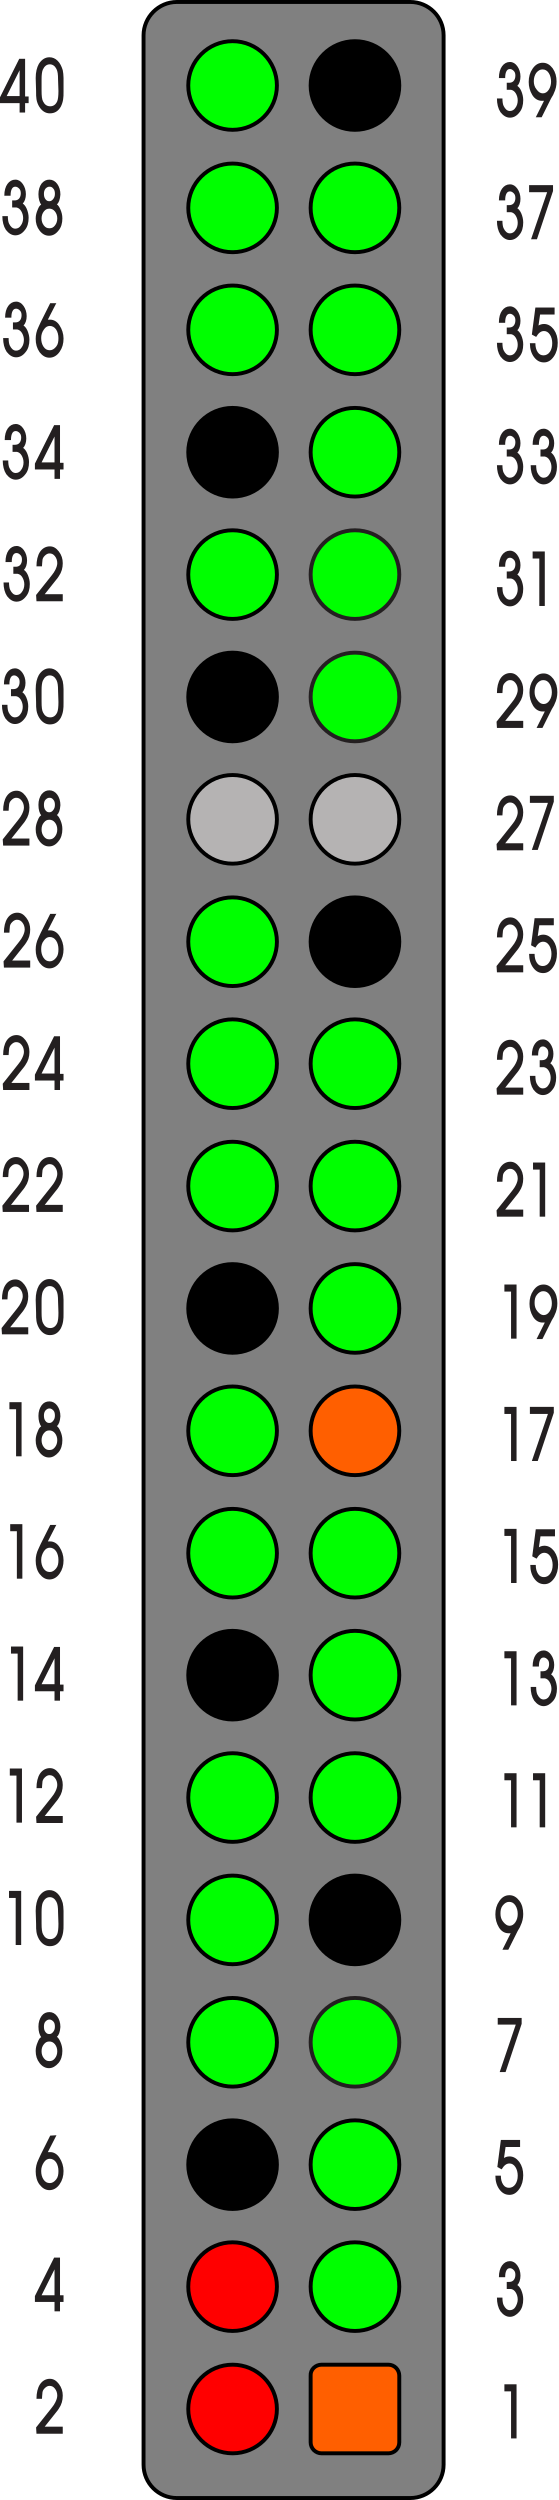
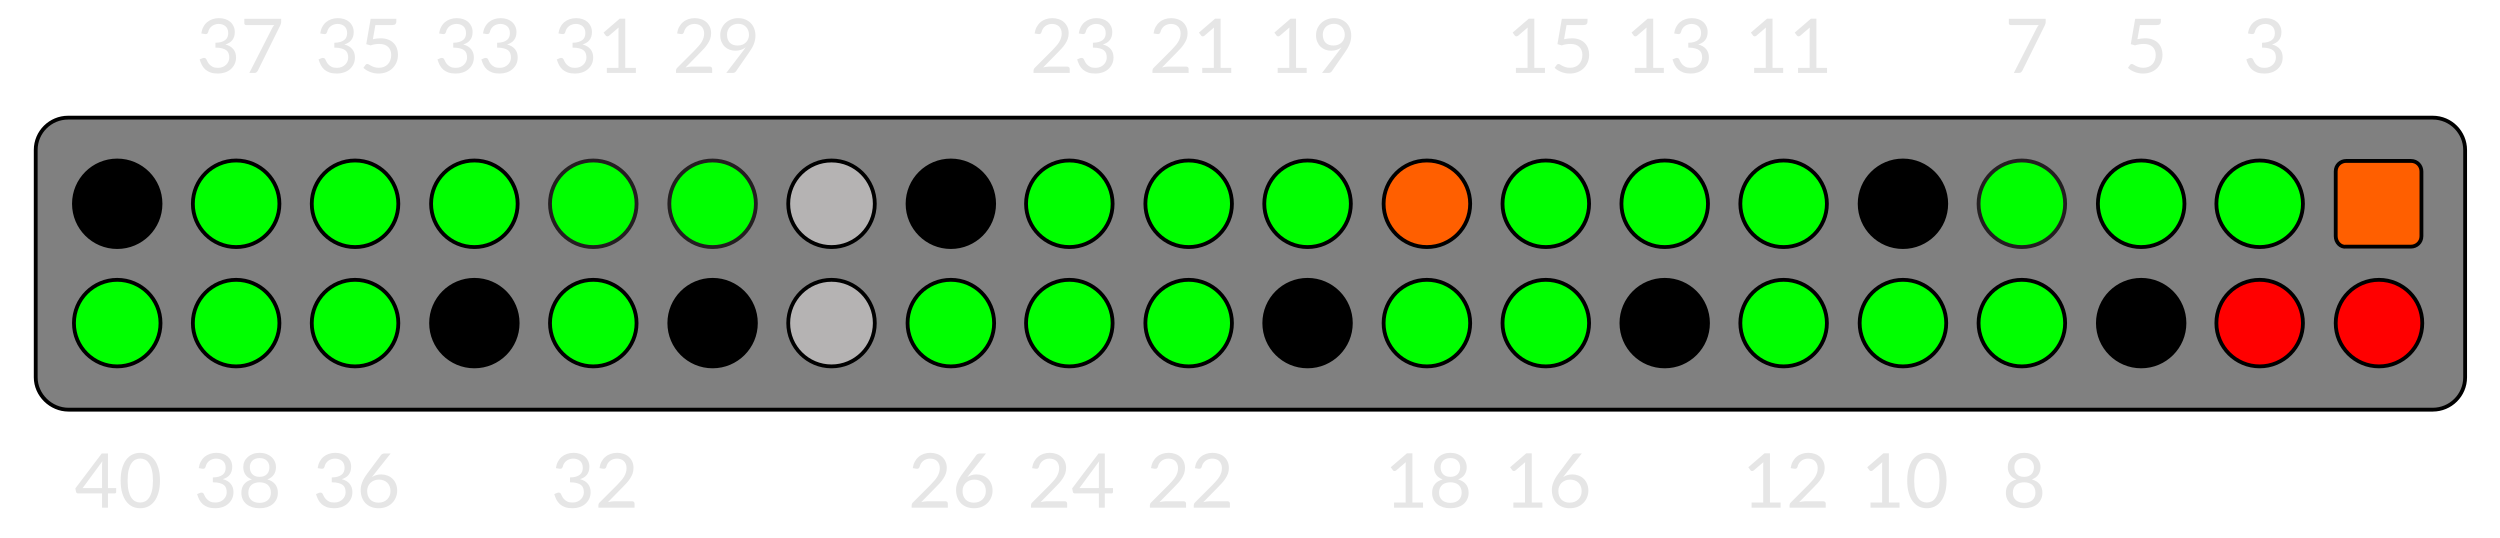
- <svg xmlns="http://www.w3.org/2000/svg" version="1.1" id="Background_xA0_Image_1_" x="0px" y="0px" viewBox="0 0 142.3 637.4" style="enable-background:new 0 0 142.3 637.4;" xml:space="preserve">
+ <svg xmlns="http://www.w3.org/2000/svg" width="595px" height="128px" viewBox="0 0 595 128">
  <style type="text/css">
- 	.st0{fill:#808080;stroke:#000000;stroke-miterlimit:10;}
- 	.st1{fill:#FF0000;stroke:#000000;stroke-miterlimit:10;}
- 	.st2{stroke:#000000;stroke-miterlimit:10;}
- 	.st3{fill:#00FF00;stroke:#000000;stroke-miterlimit:10;}
- 	.st4{fill:#B5B3B3;stroke:#000000;stroke-miterlimit:10;}
- 	.st5{fill:#00FF00;stroke:#231F20;stroke-miterlimit:10;}
- 	.st6{fill:#FF5F00;stroke:#000000;stroke-miterlimit:10;}
- 	.st7{fill:#231F20;}
+ 	.st0{fill:#808080;stroke:#000000;stroke-width:0.909;stroke-miterlimit:10;}
+ 	.st1{fill:#FF0000;stroke:#000000;stroke-width:0.909;stroke-miterlimit:10;}
+ 	.st2{stroke:#000000;stroke-width:0.909;stroke-miterlimit:10;}
+ 	.st3{fill:#00FF00;stroke:#000000;stroke-width:0.909;stroke-miterlimit:10;}
+ 	.st4{fill:#B5B3B3;stroke:#000000;stroke-width:0.909;stroke-miterlimit:10;}
+ 	.st5{fill:#00FF00;stroke:#231F20;stroke-width:0.909;stroke-miterlimit:10;}
+ 	.st6{fill:#FF5F00;stroke:#000000;stroke-width:0.909;stroke-miterlimit:10;}
+ 	.st7{font-family:Lato;fill:#E6E6E6;}
+ 	.st8{font-size:18px;}
+ 	.st9{letter-spacing:23;}
+ 	.st10{letter-spacing:13;}
+ 	.st11{letter-spacing:2;}
+ 	.st12{letter-spacing:18;}
+ 	.st13{letter-spacing:7;}
</style>
-   <path class="st0" d="M45.1,0.5h59.5c4.7,0,8.5,3.8,8.5,8.5v619.4c0,4.7-3.8,8.5-8.5,8.5H45.1c-4.7,0-8.5-3.8-8.5-8.5V9  C36.6,4.4,40.4,0.5,45.1,0.5z" />
-   <circle class="st1" cx="59.3" cy="583" r="11.3" />
-   <circle class="st2" cx="59.3" cy="551.9" r="11.3" />
-   <circle class="st3" cx="59.3" cy="520.7" r="11.3" />
-   <circle class="st3" cx="59.3" cy="489.5" r="11.3" />
-   <circle class="st3" cx="59.3" cy="458.3" r="11.3" />
-   <circle class="st2" cx="59.3" cy="427.1" r="11.3" />
-   <circle class="st3" cx="59.3" cy="396" r="11.3" />
-   <circle class="st3" cx="59.3" cy="364.8" r="11.3" />
-   <circle class="st2" cx="59.3" cy="333.6" r="11.3" />
-   <circle class="st3" cx="59.3" cy="302.4" r="11.3" />
-   <circle class="st3" cx="59.3" cy="271.2" r="11.3" />
-   <circle class="st3" cx="59.3" cy="240.1" r="11.3" />
-   <circle class="st4" cx="59.3" cy="208.9" r="11.3" />
-   <circle class="st2" cx="59.3" cy="177.7" r="11.3" />
-   <circle class="st3" cx="59.3" cy="146.5" r="11.3" />
-   <circle class="st2" cx="59.3" cy="115.3" r="11.3" />
-   <circle class="st3" cx="59.3" cy="84.1" r="11.3" />
-   <circle class="st3" cx="59.3" cy="53" r="11.3" />
-   <circle class="st3" cx="59.3" cy="21.8" r="11.3" />
-   <circle class="st3" cx="90.5" cy="583" r="11.3" />
-   <circle class="st3" cx="90.5" cy="551.9" r="11.3" />
-   <circle class="st5" cx="90.5" cy="520.7" r="11.3" />
-   <circle class="st2" cx="90.5" cy="489.5" r="11.3" />
-   <circle class="st3" cx="90.5" cy="458.3" r="11.3" />
-   <circle class="st3" cx="90.5" cy="427.1" r="11.3" />
-   <circle class="st3" cx="90.5" cy="396" r="11.3" />
-   <circle class="st6" cx="90.5" cy="364.8" r="11.3" />
-   <circle class="st3" cx="90.5" cy="333.6" r="11.3" />
-   <circle class="st3" cx="90.5" cy="302.4" r="11.3" />
-   <circle class="st3" cx="90.5" cy="271.2" r="11.3" />
-   <circle class="st2" cx="90.5" cy="240.1" r="11.3" />
-   <circle class="st4" cx="90.5" cy="208.9" r="11.3" />
-   <circle class="st5" cx="90.5" cy="177.7" r="11.3" />
-   <circle class="st5" cx="90.5" cy="146.5" r="11.3" />
-   <circle class="st3" cx="90.5" cy="115.3" r="11.3" />
-   <circle class="st3" cx="90.5" cy="84.1" r="11.3" />
-   <circle class="st3" cx="90.5" cy="53" r="11.3" />
-   <circle class="st2" cx="90.5" cy="21.8" r="11.3" />
-   <path class="st6" d="M82,602.9h17c1.6,0,2.8,1.3,2.8,2.8v17c0,1.6-1.3,2.8-2.8,2.8H82c-1.6,0-2.8-1.3-2.8-2.8v-17  C79.1,604.2,80.4,602.9,82,602.9z" />
-   <path class="st7" d="M5,26.3H0v-1.5L4.9,15h1.5v9.6h0.9v1.7H6.4v2.4H5V26.3z M5,17.9l-3.3,6.6H5V17.9z" />
-   <path class="st7" d="M9.1,19.9c0-1.5,0.3-2.7,0.8-3.6c0.7-1.1,1.6-1.7,2.7-1.7c0.8,0,1.5,0.3,2.1,0.9s1,1.4,1.3,2.4  c0.1,0.6,0.2,1.2,0.2,2v3.4c0,0.8,0,1.5-0.1,2c-0.1,0.7-0.3,1.3-0.6,1.9c-0.7,1.2-1.6,1.7-2.8,1.7c-1.1,0-2-0.6-2.7-1.7  c-0.3-0.5-0.6-1.2-0.7-1.9c-0.1-0.5-0.1-1.2-0.1-2.1L9.1,19.9L9.1,19.9z M14.8,20.2c0-1.2-0.1-2-0.4-2.6c-0.4-0.8-1-1.2-1.7-1.2  c-0.8,0-1.4,0.5-1.8,1.4c-0.2,0.5-0.3,1.3-0.3,2.4v2.9c0,1.4,0.1,2.3,0.4,2.8c0.4,0.8,1,1.2,1.8,1.2s1.4-0.4,1.8-1.3  c0.2-0.5,0.3-1.4,0.3-2.6L14.8,20.2L14.8,20.2z" />
-   <path class="st7" d="M1.1,49.9c0-1.3,0.3-2.3,0.8-3s1.2-1.1,2-1.1s1.4,0.4,1.9,1.1s0.8,1.6,0.8,2.6s-0.3,1.9-0.8,2.4  c0.3,0.2,0.7,0.6,1,1.3s0.5,1.5,0.5,2.3c0,1.3-0.3,2.4-1,3.2C5.6,59.6,4.8,60,3.9,60s-1.7-0.5-2.4-1.4c-0.6-0.9-0.9-2.1-0.9-3.5H2  c0,0.8,0.1,1.5,0.3,1.9c0.4,0.8,0.9,1.3,1.6,1.3c0.6,0,1.1-0.3,1.4-0.8c0.4-0.5,0.6-1.2,0.6-1.9s-0.2-1.3-0.5-1.8S4.7,53,4.2,52.9  c-0.2,0-0.3,0-0.5,0H3.1v-1.8h0.6c0.4,0,0.8-0.1,1.1-0.4c0.3-0.3,0.5-0.8,0.5-1.4c0-0.5-0.1-0.9-0.4-1.2s-0.6-0.5-1-0.5  S3.2,47.8,3,48.2s-0.3,0.9-0.3,1.7L1.1,49.9L1.1,49.9z" />
-   <path class="st7" d="M9.8,49.5c0-1.1,0.3-2,0.8-2.7c0.6-0.7,1.2-1,2-1s1.5,0.4,2,1.1c0.5,0.7,0.8,1.6,0.8,2.7  c-0.1,1.3-0.4,2.1-0.9,2.5c0.3,0.2,0.6,0.6,0.9,1.3s0.5,1.4,0.5,2.3c0,1.2-0.3,2.3-1,3.1c-0.7,0.9-1.5,1.3-2.4,1.3s-1.7-0.4-2.4-1.3  c-0.7-0.9-1-1.9-1-3.1c0-0.8,0.2-1.5,0.5-2.2c0.3-0.8,0.6-1.2,0.9-1.3C10.1,51.6,9.8,50.7,9.8,49.5z M10.6,55.7  c0,0.7,0.2,1.3,0.6,1.8s0.8,0.7,1.4,0.7s1-0.2,1.4-0.7s0.6-1.1,0.6-1.8s-0.2-1.3-0.6-1.8s-0.9-0.7-1.4-0.7c-0.6,0-1,0.2-1.4,0.7  S10.6,55,10.6,55.7z M11.2,49.4c0,0.6,0.1,1,0.4,1.4s0.6,0.5,1,0.5s0.7-0.2,1-0.6s0.4-0.8,0.4-1.3s-0.1-1-0.4-1.3  c-0.3-0.4-0.6-0.5-1-0.5s-0.7,0.2-1,0.5C11.3,48.5,11.2,48.9,11.2,49.4z" />
-   <path class="st7" d="M1.3,81c0-1.3,0.3-2.3,0.8-3s1.2-1.1,2-1.1S5.5,77.3,6,78s0.8,1.6,0.8,2.6S6.5,82.5,6,83c0.3,0.2,0.7,0.6,1,1.3  s0.5,1.5,0.5,2.3c0,1.3-0.3,2.4-1,3.2c-0.7,0.9-1.5,1.3-2.4,1.3s-1.7-0.5-2.4-1.4c-0.6-0.9-0.9-2.1-0.9-3.5h1.4  c0,0.8,0.1,1.5,0.3,1.9c0.4,0.8,0.9,1.3,1.6,1.3c0.6,0,1.1-0.3,1.4-0.8c0.4-0.5,0.6-1.2,0.6-1.9s-0.2-1.3-0.5-1.8S4.9,84.1,4.4,84  c-0.2,0-0.3,0-0.5,0H3.3v-1.8h0.6c0.4,0,0.8-0.1,1.1-0.4c0.3-0.3,0.5-0.8,0.5-1.4c0-0.5-0.1-0.9-0.4-1.2s-0.6-0.5-1-0.5  s-0.7,0.2-0.9,0.6S2.9,80.2,2.9,81L1.3,81L1.3,81z" />
-   <path class="st7" d="M14.4,77.2l-2.2,4.3h0.6c0.9,0,1.8,0.5,2.4,1.5c0.6,0.9,1,2.1,1,3.3c0,1.3-0.3,2.4-1,3.4s-1.6,1.5-2.6,1.5  s-1.8-0.5-2.5-1.4c-0.7-1-1-2.1-1-3.4c0-1,0.2-2,0.7-3c0.1-0.3,0.4-0.8,0.6-1.3l2.4-4.8h1.6V77.2z M10.5,86.2c0,0.9,0.2,1.6,0.6,2.2  c0.4,0.6,0.9,0.9,1.6,0.9c0.6,0,1.1-0.3,1.6-0.9s0.6-1.3,0.6-2.2c0-0.8-0.2-1.6-0.6-2.2c-0.4-0.6-1-0.9-1.6-0.9s-1.1,0.3-1.5,0.9  C10.7,84.7,10.5,85.4,10.5,86.2z" />
-   <path class="st7" d="M1.2,112.2c0-1.3,0.3-2.3,0.8-3s1.2-1.1,2-1.1s1.4,0.4,1.9,1.1s0.8,1.6,0.8,2.6s-0.3,1.9-0.8,2.4  c0.3,0.2,0.7,0.6,1,1.3s0.5,1.5,0.5,2.3c0,1.3-0.3,2.4-1,3.2c-0.7,0.9-1.5,1.3-2.4,1.3s-1.7-0.5-2.4-1.4c-0.6-0.9-0.9-2.1-0.9-3.5  h1.4c0,0.8,0.1,1.5,0.3,1.9c0.4,0.8,0.9,1.3,1.6,1.3c0.6,0,1.1-0.3,1.4-0.8c0.4-0.5,0.6-1.2,0.6-1.9s-0.2-1.3-0.5-1.8  s-0.7-0.8-1.2-0.9c-0.2,0-0.3,0-0.5,0H3.2v-1.8h0.6c0.4,0,0.8-0.1,1.1-0.4c0.3-0.3,0.5-0.8,0.5-1.4c0-0.5-0.1-0.9-0.4-1.2  s-0.6-0.5-1-0.5s-0.7,0.2-0.9,0.6s-0.3,0.9-0.3,1.7L1.2,112.2L1.2,112.2z" />
-   <path class="st7" d="M13.9,119.7h-5v-1.5l4.9-9.8h1.5v9.6h0.9v1.7h-0.9v2.4h-1.4V119.7z M13.9,111.3l-3.3,6.6h3.3V111.3z" />
-   <path class="st7" d="M1.4,143.3c0-1.3,0.3-2.3,0.8-3s1.2-1.1,2-1.1s1.4,0.4,1.9,1.1s0.8,1.6,0.8,2.6s-0.3,1.9-0.8,2.4  c0.3,0.2,0.7,0.6,1,1.3s0.5,1.5,0.5,2.3c0,1.3-0.3,2.4-1,3.2c-0.7,0.9-1.5,1.3-2.4,1.3s-1.7-0.5-2.4-1.4c-0.6-0.9-0.9-2.1-0.9-3.5  h1.4c0,0.8,0.1,1.5,0.3,1.9c0.4,0.8,0.9,1.3,1.6,1.3c0.6,0,1.1-0.3,1.4-0.8c0.4-0.5,0.6-1.2,0.6-1.9s-0.2-1.3-0.5-1.8  s-0.7-0.8-1.2-0.9c-0.2,0-0.3,0-0.5,0H3.4v-1.8H4c0.4,0,0.8-0.1,1.1-0.4c0.3-0.3,0.5-0.8,0.5-1.4c0-0.5-0.1-0.9-0.4-1.2  s-0.6-0.5-1-0.5s-0.7,0.2-0.9,0.6S3,142.5,3,143.3L1.4,143.3L1.4,143.3z" />
-   <path class="st7" d="M9.2,151.7l3.9-4.9c0.5-0.6,0.8-1.1,1-1.5c0.3-0.6,0.5-1.2,0.5-1.7c0-0.7-0.2-1.3-0.6-1.8s-0.8-0.7-1.4-0.7  c-0.4,0-0.8,0.2-1.2,0.6c-0.4,0.4-0.6,0.8-0.6,1.4c0,0.3-0.1,0.7-0.1,1.3H9.3c0-1.5,0.3-2.8,0.9-3.7s1.5-1.4,2.5-1.4  c0.9,0,1.6,0.4,2.3,1.3c0.7,0.9,1,1.9,1,3c0,1.2-0.3,2.3-1,3.3c-0.1,0.2-0.4,0.6-0.9,1.2l-2.7,3.4H16v1.8H9.3L9.2,151.7L9.2,151.7z" />
-   <path class="st7" d="M1,174.5c0-1.3,0.3-2.3,0.8-3s1.2-1.1,2-1.1s1.4,0.4,1.9,1.1s0.8,1.6,0.8,2.6s-0.3,1.9-0.8,2.4  c0.3,0.2,0.7,0.6,1,1.3c0.3,0.7,0.5,1.5,0.5,2.3c0,1.3-0.3,2.4-1,3.2c-0.7,0.9-1.5,1.3-2.4,1.3s-1.7-0.5-2.4-1.4  c-0.6-0.9-0.9-2.1-0.9-3.5h1.4c0,0.8,0.1,1.5,0.3,1.9c0.4,0.8,0.9,1.3,1.6,1.3c0.6,0,1.1-0.3,1.4-0.8c0.4-0.5,0.6-1.2,0.6-1.9  c0-0.7-0.2-1.3-0.5-1.8s-0.7-0.8-1.2-0.9c-0.2,0-0.3,0-0.5,0H2.8v-1.8h0.6c0.4,0,0.8-0.1,1.1-0.4c0.3-0.3,0.5-0.8,0.5-1.4  c0-0.5-0.1-0.9-0.4-1.2c-0.3-0.3-0.6-0.5-1-0.5s-0.7,0.2-0.9,0.6s-0.3,0.9-0.3,1.7L1,174.5L1,174.5z" />
-   <path class="st7" d="M9.1,175.7c0-1.5,0.3-2.7,0.8-3.6c0.7-1.1,1.6-1.7,2.7-1.7c0.8,0,1.5,0.3,2.1,0.9s1,1.4,1.3,2.4  c0.1,0.6,0.2,1.2,0.2,2v3.4c0,0.8,0,1.5-0.1,2c-0.1,0.7-0.3,1.3-0.6,1.9c-0.7,1.2-1.6,1.7-2.8,1.7c-1.1,0-2-0.6-2.7-1.7  c-0.3-0.5-0.6-1.2-0.7-1.9c-0.1-0.5-0.1-1.2-0.1-2.1L9.1,175.7L9.1,175.7z M14.8,176c0-1.2-0.1-2-0.4-2.6c-0.4-0.8-1-1.2-1.7-1.2  c-0.8,0-1.4,0.5-1.8,1.4c-0.2,0.5-0.3,1.3-0.3,2.4v2.9c0,1.4,0.1,2.3,0.4,2.8c0.4,0.8,1,1.2,1.8,1.2s1.4-0.4,1.8-1.3  c0.2-0.5,0.3-1.4,0.3-2.6L14.8,176L14.8,176z" />
-   <path class="st7" d="M0.7,214l3.9-4.9c0.5-0.6,0.8-1.1,1-1.5c0.3-0.6,0.5-1.2,0.5-1.7c0-0.7-0.2-1.3-0.6-1.8s-0.8-0.7-1.4-0.7  c-0.4,0-0.8,0.2-1.2,0.6c-0.4,0.4-0.6,0.8-0.6,1.4c0,0.3-0.1,0.7-0.1,1.3H0.8c0-1.5,0.3-2.8,0.9-3.7c0.6-0.9,1.5-1.4,2.5-1.4  c0.9,0,1.6,0.4,2.3,1.3c0.7,0.9,1,1.9,1,3c0,1.2-0.3,2.3-1,3.3c-0.1,0.2-0.4,0.6-0.9,1.2l-2.7,3.4h4.6v1.8H0.8L0.7,214L0.7,214z" />
-   <path class="st7" d="M9.8,205.2c0-1.1,0.3-2,0.8-2.7c0.6-0.7,1.2-1,2-1s1.5,0.4,2,1.1s0.8,1.6,0.8,2.7c-0.1,1.3-0.4,2.1-0.9,2.5  c0.3,0.2,0.6,0.6,0.9,1.3s0.5,1.4,0.5,2.3c0,1.2-0.3,2.3-1,3.1c-0.7,0.9-1.5,1.3-2.4,1.3s-1.7-0.4-2.4-1.3c-0.7-0.9-1-1.9-1-3.1  c0-0.8,0.2-1.5,0.5-2.2c0.3-0.8,0.6-1.2,0.9-1.3C10.1,207.3,9.8,206.5,9.8,205.2z M10.6,211.5c0,0.7,0.2,1.3,0.6,1.8  s0.8,0.7,1.4,0.7s1-0.2,1.4-0.7s0.6-1.1,0.6-1.8c0-0.7-0.2-1.3-0.6-1.8s-0.9-0.7-1.4-0.7c-0.6,0-1,0.2-1.4,0.7  S10.6,210.7,10.6,211.5z M11.2,205.2c0,0.6,0.1,1,0.4,1.4s0.6,0.5,1,0.5s0.7-0.2,1-0.6s0.4-0.8,0.4-1.3s-0.1-1-0.4-1.3  c-0.3-0.4-0.6-0.5-1-0.5s-0.7,0.2-1,0.5S11.2,204.7,11.2,205.2z" />
-   <path class="st7" d="M0.9,245.1l3.9-4.9c0.5-0.6,0.8-1.1,1-1.5c0.3-0.6,0.5-1.2,0.5-1.7c0-0.7-0.2-1.3-0.6-1.8s-0.8-0.7-1.4-0.7  c-0.4,0-0.8,0.2-1.2,0.6c-0.4,0.4-0.6,0.8-0.6,1.4c0,0.3-0.1,0.7-0.1,1.3H1c0-1.5,0.3-2.8,0.9-3.7c0.6-0.9,1.5-1.4,2.5-1.4  c0.9,0,1.6,0.4,2.3,1.3c0.7,0.9,1,1.9,1,3c0,1.2-0.3,2.3-1,3.3c-0.1,0.2-0.4,0.6-0.9,1.2l-2.7,3.4h4.6v1.8H1L0.9,245.1L0.9,245.1z" />
-   <path class="st7" d="M14.4,232.9l-2.2,4.3h0.6c0.9,0,1.8,0.5,2.4,1.5c0.6,0.9,1,2.1,1,3.3c0,1.3-0.3,2.4-1,3.4s-1.6,1.5-2.6,1.5  s-1.8-0.5-2.5-1.4c-0.7-1-1-2.1-1-3.4c0-1,0.2-2,0.7-3c0.1-0.3,0.4-0.8,0.6-1.3l2.4-4.8h1.6V232.9z M10.5,242c0,0.9,0.2,1.6,0.6,2.2  s0.9,0.9,1.6,0.9c0.6,0,1.1-0.3,1.6-0.9s0.6-1.3,0.6-2.2c0-0.8-0.2-1.6-0.6-2.2s-1-0.9-1.6-0.9s-1.1,0.3-1.5,0.9  C10.7,240.4,10.5,241.1,10.5,242z" />
-   <path class="st7" d="M0.7,276.3l3.9-4.9c0.5-0.6,0.8-1.1,1-1.5c0.3-0.6,0.5-1.2,0.5-1.7c0-0.7-0.2-1.3-0.6-1.8s-0.8-0.7-1.4-0.7  c-0.4,0-0.8,0.2-1.2,0.6c-0.4,0.4-0.6,0.8-0.6,1.4c0,0.3-0.1,0.7-0.1,1.3H0.8c0-1.5,0.3-2.8,0.9-3.7c0.6-0.9,1.5-1.4,2.5-1.4  c0.9,0,1.6,0.4,2.3,1.3c0.7,0.9,1,1.9,1,3c0,1.2-0.3,2.3-1,3.3c-0.1,0.2-0.4,0.6-0.9,1.2l-2.7,3.4h4.6v1.8H0.8L0.7,276.3L0.7,276.3z  " />
-   <path class="st7" d="M13.9,275.5h-5V274l4.9-9.8h1.5v9.6h0.9v1.7h-0.9v2.4h-1.4V275.5z M13.9,267.1l-3.3,6.6h3.3V267.1z" />
-   <path class="st7" d="M0.6,307.4l3.9-4.9c0.5-0.6,0.8-1.1,1-1.5c0.3-0.6,0.5-1.2,0.5-1.7c0-0.7-0.2-1.3-0.6-1.8s-0.8-0.7-1.4-0.7  c-0.4,0-0.8,0.2-1.2,0.6c-0.4,0.4-0.6,0.8-0.6,1.4c0,0.3-0.1,0.7-0.1,1.3H0.7c0-1.5,0.3-2.8,0.9-3.7c0.6-0.9,1.5-1.4,2.5-1.4  c0.9,0,1.6,0.4,2.3,1.3c0.7,0.9,1,1.9,1,3c0,1.2-0.3,2.3-1,3.3c-0.1,0.2-0.4,0.6-0.9,1.2l-2.7,3.4h4.6v1.8H0.7L0.6,307.4L0.6,307.4z  " />
-   <path class="st7" d="M9.2,307.4l3.9-4.9c0.5-0.6,0.8-1.1,1-1.5c0.3-0.6,0.5-1.2,0.5-1.7c0-0.7-0.2-1.3-0.6-1.8s-0.8-0.7-1.4-0.7  c-0.4,0-0.8,0.2-1.2,0.6c-0.4,0.4-0.6,0.8-0.6,1.4c0,0.3-0.1,0.7-0.1,1.3H9.3c0-1.5,0.3-2.8,0.9-3.7c0.6-0.9,1.5-1.4,2.5-1.4  c0.9,0,1.6,0.4,2.3,1.3c0.7,0.9,1,1.9,1,3c0,1.2-0.3,2.3-1,3.3c-0.1,0.2-0.4,0.6-0.9,1.2l-2.7,3.4H16v1.8H9.3L9.2,307.4L9.2,307.4z" />
-   <path class="st7" d="M0.4,338.6l3.9-4.9c0.5-0.6,0.8-1.1,1-1.5c0.3-0.6,0.5-1.2,0.5-1.7c0-0.7-0.2-1.3-0.6-1.8S4.4,328,3.8,328  c-0.4,0-0.8,0.2-1.2,0.6S2,329.4,2,330c0,0.3-0.1,0.7-0.1,1.3H0.5c0-1.5,0.3-2.8,0.9-3.7c0.6-0.9,1.5-1.4,2.5-1.4  c0.9,0,1.6,0.4,2.3,1.3s1,1.9,1,3c0,1.2-0.3,2.3-1,3.3c-0.1,0.2-0.4,0.6-0.9,1.2l-2.7,3.4h4.6v1.8H0.5L0.4,338.6L0.4,338.6z" />
-   <path class="st7" d="M9.1,331.4c0-1.5,0.3-2.7,0.8-3.6c0.7-1.1,1.6-1.7,2.7-1.7c0.8,0,1.5,0.3,2.1,0.9s1,1.4,1.3,2.4  c0.1,0.6,0.2,1.2,0.2,2v3.4c0,0.8,0,1.5-0.1,2c-0.1,0.7-0.3,1.3-0.6,1.9c-0.7,1.2-1.6,1.7-2.8,1.7c-1.1,0-2-0.6-2.7-1.7  c-0.3-0.5-0.6-1.2-0.7-1.9c-0.1-0.5-0.1-1.2-0.1-2.1L9.1,331.4L9.1,331.4z M14.8,331.7c0-1.2-0.1-2-0.4-2.6c-0.4-0.8-1-1.2-1.7-1.2  c-0.8,0-1.4,0.5-1.8,1.4c-0.2,0.5-0.3,1.3-0.3,2.4v2.9c0,1.4,0.1,2.3,0.4,2.8c0.4,0.8,1,1.2,1.8,1.2s1.4-0.4,1.8-1.3  c0.2-0.5,0.3-1.4,0.3-2.6L14.8,331.7L14.8,331.7z" />
-   <path class="st7" d="M4.1,359.3H2.4v-1.8h3.1v13.8H4.1V359.3z" />
-   <path class="st7" d="M9.8,361c0-1.1,0.3-2,0.8-2.7s1.2-1,2-1s1.5,0.4,2,1.1s0.8,1.6,0.8,2.7c-0.1,1.3-0.4,2.1-0.9,2.5  c0.3,0.2,0.6,0.6,0.9,1.3s0.5,1.4,0.5,2.3c0,1.2-0.3,2.3-1,3.1s-1.5,1.3-2.4,1.3s-1.7-0.4-2.4-1.3s-1-1.9-1-3.1  c0-0.8,0.2-1.5,0.5-2.2c0.3-0.8,0.6-1.2,0.9-1.3C10.1,363.1,9.8,362.2,9.8,361z M10.6,367.2c0,0.7,0.2,1.3,0.6,1.8s0.8,0.7,1.4,0.7  s1-0.2,1.4-0.7s0.6-1.1,0.6-1.8c0-0.7-0.2-1.3-0.6-1.8s-0.9-0.7-1.4-0.7c-0.6,0-1,0.2-1.4,0.7S10.6,366.5,10.6,367.2z M11.2,360.9  c0,0.6,0.1,1,0.4,1.4s0.6,0.5,1,0.5s0.7-0.2,1-0.6s0.4-0.8,0.4-1.3s-0.1-1-0.4-1.3s-0.6-0.5-1-0.5s-0.7,0.2-1,0.5  C11.3,360,11.2,360.4,11.2,360.9z" />
-   <path class="st7" d="M4.3,390.4H2.6v-1.8h3.1v13.9H4.3V390.4z" />
-   <path class="st7" d="M14.4,388.7l-2.2,4.3h0.6c0.9,0,1.8,0.5,2.4,1.5c0.6,0.9,1,2.1,1,3.3c0,1.3-0.3,2.4-1,3.4s-1.6,1.5-2.6,1.5  s-1.8-0.5-2.5-1.4s-1-2.1-1-3.4c0-1,0.2-2,0.7-3c0.1-0.3,0.4-0.8,0.6-1.3l2.4-4.8h1.6V388.7z M10.5,397.7c0,0.9,0.2,1.6,0.6,2.2  s0.9,0.9,1.6,0.9c0.6,0,1.1-0.3,1.6-0.9s0.6-1.3,0.6-2.2c0-0.8-0.2-1.6-0.6-2.2s-1-0.9-1.6-0.9s-1.1,0.3-1.5,0.9  S10.5,396.9,10.5,397.7z" />
-   <path class="st7" d="M4.5,421.6H2.8v-1.8h3.1v13.8H4.5V421.6z" />
-   <path class="st7" d="M13.9,431.2h-5v-1.5l4.9-9.8h1.5v9.6h0.9v1.7h-0.9v2.4h-1.4V431.2z M13.9,422.8l-3.3,6.6h3.3V422.8z" />
-   <path class="st7" d="M4.2,452.7H2.5v-1.8h3.1v13.8H4.2V452.7z" />
-   <path class="st7" d="M9.2,463.2l3.9-4.9c0.5-0.6,0.8-1.1,1-1.5c0.3-0.6,0.5-1.2,0.5-1.7c0-0.7-0.2-1.3-0.6-1.8s-0.8-0.7-1.4-0.7  c-0.4,0-0.8,0.2-1.2,0.6s-0.6,0.8-0.6,1.4c0,0.3-0.1,0.7-0.1,1.3H9.3c0-1.5,0.3-2.8,0.9-3.7s1.5-1.4,2.5-1.4c0.9,0,1.6,0.4,2.3,1.3  s1,1.9,1,3c0,1.2-0.3,2.3-1,3.3c-0.1,0.2-0.4,0.6-0.9,1.2l-2.7,3.4H16v1.8H9.3L9.2,463.2L9.2,463.2z" />
-   <path class="st7" d="M4,483.9H2.3v-1.8h3.1v13.8H4V483.9z" />
-   <path class="st7" d="M9.1,487.2c0-1.5,0.3-2.7,0.8-3.6c0.7-1.1,1.6-1.7,2.7-1.7c0.8,0,1.5,0.3,2.1,0.9s1,1.4,1.3,2.4  c0.1,0.6,0.2,1.2,0.2,2v3.4c0,0.8,0,1.5-0.1,2c-0.1,0.7-0.3,1.3-0.6,1.9c-0.7,1.2-1.6,1.7-2.8,1.7c-1.1,0-2-0.6-2.7-1.7  c-0.3-0.5-0.6-1.2-0.7-1.9c-0.1-0.5-0.1-1.2-0.1-2.1L9.1,487.2L9.1,487.2z M14.8,487.5c0-1.2-0.1-2-0.4-2.6c-0.4-0.8-1-1.2-1.7-1.2  c-0.8,0-1.4,0.5-1.8,1.4c-0.2,0.5-0.3,1.3-0.3,2.4v2.9c0,1.4,0.1,2.3,0.4,2.8c0.4,0.8,1,1.2,1.8,1.2s1.4-0.4,1.8-1.3  c0.2-0.5,0.3-1.4,0.3-2.6L14.8,487.5L14.8,487.5z" />
-   <path class="st7" d="M9.8,516.7c0-1.1,0.3-2,0.8-2.7s1.2-1,2-1s1.5,0.4,2,1.1s0.8,1.6,0.8,2.7c-0.1,1.3-0.4,2.1-0.9,2.5  c0.3,0.2,0.6,0.6,0.9,1.3s0.5,1.4,0.5,2.3c0,1.2-0.3,2.3-1,3.1s-1.5,1.3-2.4,1.3s-1.7-0.4-2.4-1.3s-1-1.9-1-3.1  c0-0.8,0.2-1.5,0.5-2.2c0.3-0.8,0.6-1.2,0.9-1.3C10.1,518.8,9.8,518,9.8,516.7z M10.6,523c0,0.7,0.2,1.3,0.6,1.8s0.8,0.7,1.4,0.7  s1-0.2,1.4-0.7s0.6-1.1,0.6-1.8s-0.2-1.3-0.6-1.8s-0.9-0.7-1.4-0.7c-0.6,0-1,0.2-1.4,0.7S10.6,522.2,10.6,523z M11.2,516.7  c0,0.6,0.1,1,0.4,1.4s0.6,0.5,1,0.5s0.7-0.2,1-0.6s0.4-0.8,0.4-1.3s-0.1-1-0.4-1.3s-0.6-0.5-1-0.5s-0.7,0.2-1,0.5  C11.3,515.7,11.2,516.2,11.2,516.7z" />
-   <path class="st7" d="M14.4,544.4l-2.2,4.3h0.6c0.9,0,1.8,0.5,2.4,1.5c0.6,0.9,1,2.1,1,3.3c0,1.3-0.3,2.4-1,3.4s-1.6,1.5-2.6,1.5  s-1.8-0.5-2.5-1.4s-1-2.1-1-3.4c0-1,0.2-2,0.7-3c0.1-0.3,0.4-0.8,0.6-1.3l2.4-4.8L14.4,544.4L14.4,544.4z M10.5,553.5  c0,0.9,0.2,1.6,0.6,2.2c0.4,0.6,0.9,0.9,1.6,0.9c0.6,0,1.1-0.3,1.6-0.9s0.6-1.3,0.6-2.2c0-0.8-0.2-1.6-0.6-2.2s-1-0.9-1.6-0.9  s-1.1,0.3-1.5,0.9S10.5,552.6,10.5,553.5z" />
-   <path class="st7" d="M13.9,586.9h-5v-1.5l4.9-9.8h1.5v9.6h0.9v1.7h-0.9v2.4h-1.4V586.9z M13.9,578.6l-3.3,6.6h3.3V578.6z" />
-   <path class="st7" d="M9.2,618.9l3.9-4.9c0.5-0.6,0.8-1.1,1-1.5c0.3-0.6,0.5-1.2,0.5-1.7c0-0.7-0.2-1.3-0.6-1.8s-0.8-0.7-1.4-0.7  c-0.4,0-0.8,0.2-1.2,0.6s-0.6,0.8-0.6,1.4c0,0.3-0.1,0.7-0.1,1.3H9.3c0-1.5,0.3-2.8,0.9-3.7s1.5-1.4,2.5-1.4c0.9,0,1.6,0.4,2.3,1.3  s1,1.9,1,3c0,1.2-0.3,2.3-1,3.3c-0.1,0.2-0.4,0.6-0.9,1.2l-2.7,3.4H16v1.8H9.3L9.2,618.9L9.2,618.9z" />
-   <circle class="st1" cx="59.3" cy="614.2" r="11.3" />
-   <path class="st7" d="M127.2,19.9c0-1.3,0.3-2.3,0.8-3s1.2-1.1,2-1.1s1.4,0.4,1.9,1.1s0.8,1.6,0.8,2.6s-0.3,1.9-0.8,2.4  c0.3,0.2,0.7,0.6,1,1.3c0.3,0.7,0.5,1.5,0.5,2.3c0,1.3-0.3,2.4-1,3.2c-0.7,0.9-1.5,1.3-2.4,1.3s-1.7-0.5-2.4-1.4  c-0.6-0.9-0.9-2.1-0.9-3.5h1.4c0,0.8,0.1,1.5,0.3,1.9c0.4,0.8,0.9,1.3,1.6,1.3c0.6,0,1.1-0.3,1.4-0.8c0.4-0.5,0.6-1.2,0.6-1.9  c0-0.7-0.2-1.3-0.5-1.8s-0.7-0.8-1.2-0.9c-0.2,0-0.3,0-0.5,0h-0.6v-1.8h0.6c0.4,0,0.8-0.1,1.1-0.4c0.3-0.3,0.5-0.8,0.5-1.4  c0-0.5-0.1-0.9-0.4-1.2c-0.3-0.3-0.6-0.5-1-0.5s-0.7,0.2-0.9,0.6s-0.3,0.9-0.3,1.7C128.8,19.9,127.2,19.9,127.2,19.9z" />
-   <path class="st7" d="M136.6,29.9l2.1-4.2h-0.6c-0.9,0-1.8-0.5-2.4-1.5s-0.9-2.1-0.9-3.3c0-1.3,0.3-2.4,1-3.4s1.5-1.5,2.6-1.5  c1,0,1.8,0.5,2.5,1.4c0.7,1,1,2.1,1,3.4c0,1-0.2,2-0.7,3c0,0.1-0.2,0.5-0.7,1.3l-2.4,4.8C138.1,29.9,136.6,29.9,136.6,29.9z   M138.4,23.8c0.6,0,1.1-0.3,1.5-0.9s0.6-1.3,0.6-2.1c0-0.8-0.2-1.6-0.6-2.2s-0.9-0.9-1.6-0.9c-0.6,0-1.1,0.3-1.6,0.9  c-0.4,0.6-0.6,1.3-0.6,2.1c0,0.8,0.2,1.5,0.7,2.1C137.3,23.5,137.8,23.8,138.4,23.8z" />
-   <path class="st7" d="M127.2,51.1c0-1.3,0.3-2.3,0.8-3s1.2-1.1,2-1.1s1.4,0.4,1.9,1.1s0.8,1.6,0.8,2.6s-0.3,1.9-0.8,2.4  c0.3,0.2,0.7,0.6,1,1.3s0.5,1.5,0.5,2.3c0,1.3-0.3,2.4-1,3.2c-0.7,0.9-1.5,1.3-2.4,1.3s-1.7-0.5-2.4-1.4c-0.6-0.9-0.9-2.1-0.9-3.5  h1.4c0,0.8,0.1,1.5,0.3,1.9c0.4,0.8,0.9,1.3,1.6,1.3c0.6,0,1.1-0.3,1.4-0.8c0.4-0.5,0.6-1.2,0.6-1.9s-0.2-1.3-0.5-1.8  s-0.7-0.8-1.2-0.9c-0.2,0-0.3,0-0.5,0h-0.6v-1.8h0.6c0.4,0,0.8-0.1,1.1-0.4c0.3-0.3,0.5-0.8,0.5-1.4c0-0.5-0.1-0.9-0.4-1.2  s-0.6-0.5-1-0.5s-0.7,0.2-0.9,0.6s-0.3,0.9-0.3,1.7L127.2,51.1L127.2,51.1z" />
-   <path class="st7" d="M139.5,49h-4.6v-1.8h6.1v1.5L136.9,61h-1.5L139.5,49z" />
-   <path class="st7" d="M127.2,82.2c0-1.3,0.3-2.3,0.8-3s1.2-1.1,2-1.1s1.4,0.4,1.9,1.1s0.8,1.6,0.8,2.6s-0.3,1.9-0.8,2.4  c0.3,0.2,0.7,0.6,1,1.3s0.5,1.5,0.5,2.3c0,1.3-0.3,2.4-1,3.2c-0.7,0.9-1.5,1.3-2.4,1.3s-1.7-0.5-2.4-1.4c-0.6-0.9-0.9-2.1-0.9-3.5  h1.4c0,0.8,0.1,1.5,0.3,1.9c0.4,0.8,0.9,1.3,1.6,1.3c0.6,0,1.1-0.3,1.4-0.8c0.4-0.5,0.6-1.2,0.6-1.9s-0.2-1.3-0.5-1.8  s-0.7-0.8-1.2-0.9c-0.2,0-0.3,0-0.5,0h-0.6v-1.7h0.6c0.4,0,0.8-0.1,1.1-0.4c0.3-0.3,0.5-0.8,0.5-1.4c0-0.5-0.1-0.9-0.4-1.2  s-0.6-0.5-1-0.5s-0.7,0.2-0.9,0.6s-0.3,0.9-0.3,1.7h-1.6V82.2z" />
-   <path class="st7" d="M136.5,78.4h4.9v1.8h-3.7l-0.4,2.8c0.3-0.2,0.8-0.4,1.4-0.4c1,0,1.8,0.5,2.5,1.4c0.7,1,1,2.1,1,3.4  c0,1.3-0.3,2.5-1,3.5s-1.5,1.5-2.5,1.5s-1.8-0.4-2.5-1.3c-0.7-0.9-1.1-2.1-1.1-3.6h1.4c0,1,0.2,1.7,0.6,2.3s0.9,0.8,1.5,0.8  s1.2-0.3,1.6-0.9c0.4-0.6,0.6-1.3,0.6-2.2c0-0.8-0.2-1.6-0.6-2.2c-0.4-0.6-0.9-0.9-1.5-0.9c-0.8,0-1.4,0.5-2,1.5l-1.1-0.6  L136.5,78.4z" />
-   <path class="st7" d="M127.2,113.4c0-1.3,0.3-2.3,0.8-3s1.2-1.1,2-1.1s1.4,0.4,1.9,1.1s0.8,1.6,0.8,2.6s-0.3,1.9-0.8,2.4  c0.3,0.2,0.7,0.6,1,1.3s0.5,1.5,0.5,2.3c0,1.3-0.3,2.4-1,3.2c-0.7,0.9-1.5,1.3-2.4,1.3s-1.7-0.5-2.4-1.4c-0.6-0.9-0.9-2.1-0.9-3.5  h1.4c0,0.8,0.1,1.5,0.3,1.9c0.4,0.8,0.9,1.3,1.6,1.3c0.6,0,1.1-0.3,1.4-0.8c0.4-0.5,0.6-1.2,0.6-1.9s-0.2-1.3-0.5-1.8  s-0.7-0.8-1.2-0.9c-0.2,0-0.3,0-0.5,0h-0.6v-1.8h0.6c0.4,0,0.8-0.1,1.1-0.4c0.3-0.3,0.5-0.8,0.5-1.4c0-0.5-0.1-0.9-0.4-1.2  s-0.6-0.5-1-0.5s-0.7,0.2-0.9,0.6s-0.3,0.9-0.3,1.7L127.2,113.4L127.2,113.4z" />
-   <path class="st7" d="M135.8,113.4c0-1.3,0.3-2.3,0.8-3s1.2-1.1,2-1.1s1.4,0.4,1.9,1.1c0.5,0.7,0.8,1.6,0.8,2.6s-0.3,1.9-0.8,2.4  c0.3,0.2,0.7,0.6,1,1.3s0.5,1.5,0.5,2.3c0,1.3-0.3,2.4-1,3.2c-0.7,0.9-1.5,1.3-2.4,1.3s-1.7-0.5-2.4-1.4c-0.6-0.9-0.9-2.1-0.9-3.5  h1.4c0,0.8,0.1,1.5,0.3,1.9c0.4,0.8,0.9,1.3,1.6,1.3c0.6,0,1.1-0.3,1.4-0.8c0.4-0.5,0.6-1.2,0.6-1.9s-0.2-1.3-0.5-1.8  s-0.7-0.8-1.2-0.9c-0.2,0-0.3,0-0.5,0h-0.6v-1.8h0.6c0.4,0,0.8-0.1,1.1-0.4c0.3-0.3,0.5-0.8,0.5-1.4c0-0.5-0.1-0.9-0.4-1.2  s-0.6-0.5-1-0.5s-0.7,0.2-0.9,0.6c-0.2,0.4-0.3,0.9-0.3,1.7L135.8,113.4L135.8,113.4z" />
-   <path class="st7" d="M127.2,144.5c0-1.3,0.3-2.3,0.8-3s1.2-1.1,2-1.1s1.4,0.4,1.9,1.1s0.8,1.6,0.8,2.6s-0.3,1.9-0.8,2.4  c0.3,0.2,0.7,0.6,1,1.3s0.5,1.5,0.5,2.3c0,1.3-0.3,2.4-1,3.2c-0.7,0.9-1.5,1.3-2.4,1.3s-1.7-0.5-2.4-1.4c-0.6-0.9-0.9-2.1-0.9-3.5  h1.4c0,0.8,0.1,1.5,0.3,1.9c0.4,0.8,0.9,1.3,1.6,1.3c0.6,0,1.1-0.3,1.4-0.8c0.4-0.5,0.6-1.2,0.6-1.9s-0.2-1.3-0.5-1.8  s-0.7-0.8-1.2-0.9c-0.2,0-0.3,0-0.5,0h-0.6v-1.8h0.6c0.4,0,0.8-0.1,1.1-0.4c0.3-0.3,0.5-0.8,0.5-1.4c0-0.5-0.1-0.9-0.4-1.2  s-0.6-0.5-1-0.5s-0.7,0.2-0.9,0.6s-0.3,0.9-0.3,1.7L127.2,144.5L127.2,144.5z" />
-   <path class="st7" d="M137.4,142.4h-1.6v-1.8h3.1v13.9h-1.4v-12.1H137.4z" />
-   <path class="st7" d="M126.6,184l3.9-4.9c0.5-0.6,0.8-1.1,1-1.5c0.3-0.6,0.5-1.2,0.5-1.7c0-0.7-0.2-1.3-0.6-1.8s-0.8-0.7-1.4-0.7  c-0.4,0-0.8,0.2-1.2,0.6c-0.4,0.4-0.6,0.8-0.6,1.4c0,0.3-0.1,0.7-0.1,1.3h-1.4c0-1.5,0.3-2.8,0.9-3.7c0.6-0.9,1.5-1.4,2.5-1.4  c0.9,0,1.6,0.4,2.3,1.3c0.7,0.9,1,1.9,1,3c0,1.2-0.3,2.3-1,3.3c-0.1,0.2-0.4,0.6-0.9,1.2l-2.7,3.4h4.6v1.8h-6.7L126.6,184L126.6,184  z" />
-   <path class="st7" d="M136.8,185.6l2.1-4.2h-0.6c-0.9,0-1.8-0.5-2.4-1.5s-0.9-2.1-0.9-3.3c0-1.3,0.3-2.4,1-3.4s1.5-1.5,2.6-1.5  c1,0,1.8,0.5,2.5,1.4c0.7,1,1,2.1,1,3.4c0,1-0.2,2-0.7,3c0,0.1-0.2,0.5-0.7,1.3l-2.4,4.8L136.8,185.6L136.8,185.6z M138.6,179.5  c0.6,0,1.1-0.3,1.5-0.9s0.6-1.3,0.6-2.1c0-0.8-0.2-1.6-0.6-2.2s-0.9-0.9-1.6-0.9c-0.6,0-1.1,0.3-1.6,0.9c-0.4,0.6-0.6,1.3-0.6,2.1  c0,0.8,0.2,1.5,0.7,2.1C137.5,179.2,138,179.5,138.6,179.5z" />
-   <path class="st7" d="M126.6,215.2l3.9-4.9c0.5-0.6,0.8-1.1,1-1.5c0.3-0.6,0.5-1.2,0.5-1.7c0-0.7-0.2-1.3-0.6-1.8s-0.8-0.7-1.4-0.7  c-0.4,0-0.8,0.2-1.2,0.6c-0.4,0.4-0.6,0.8-0.6,1.4c0,0.3-0.1,0.7-0.1,1.3h-1.4c0-1.5,0.3-2.8,0.9-3.7c0.6-0.9,1.5-1.4,2.5-1.4  c0.9,0,1.6,0.4,2.3,1.3c0.7,0.9,1,1.9,1,3c0,1.2-0.3,2.3-1,3.3c-0.1,0.2-0.4,0.6-0.9,1.2l-2.7,3.4h4.6v1.8h-6.7L126.6,215.2  L126.6,215.2z" />
-   <path class="st7" d="M139.7,204.7h-4.6v-1.8h6.1v1.5l-4.1,12.3h-1.5L139.7,204.7z" />
-   <path class="st7" d="M126.6,246.3l3.9-4.9c0.5-0.6,0.8-1.1,1-1.5c0.3-0.6,0.5-1.2,0.5-1.7c0-0.7-0.2-1.3-0.6-1.8s-0.8-0.7-1.4-0.7  c-0.4,0-0.8,0.2-1.2,0.6c-0.4,0.4-0.6,0.8-0.6,1.4c0,0.3-0.1,0.7-0.1,1.3h-1.4c0-1.5,0.3-2.8,0.9-3.7c0.6-0.9,1.5-1.4,2.5-1.4  c0.9,0,1.6,0.4,2.3,1.3c0.7,0.9,1,1.9,1,3c0,1.2-0.3,2.3-1,3.3c-0.1,0.2-0.4,0.6-0.9,1.2l-2.7,3.4h4.6v1.8h-6.7L126.6,246.3  L126.6,246.3z" />
-   <path class="st7" d="M136.3,234.1h4.9v1.8h-3.7l-0.4,2.8c0.3-0.2,0.8-0.4,1.4-0.4c1,0,1.8,0.5,2.5,1.4c0.7,1,1,2.1,1,3.4  s-0.3,2.5-1,3.5s-1.5,1.5-2.5,1.5s-1.8-0.4-2.5-1.3s-1.1-2.1-1.1-3.6h1.4c0,1,0.2,1.7,0.6,2.3c0.4,0.6,0.9,0.8,1.5,0.8  s1.2-0.3,1.6-0.9s0.6-1.3,0.6-2.2c0-0.8-0.2-1.6-0.6-2.2s-0.9-0.9-1.5-0.9c-0.8,0-1.4,0.5-2,1.5l-1.1-0.6L136.3,234.1z" />
-   <path class="st7" d="M126.6,277.5l3.9-4.9c0.5-0.6,0.8-1.1,1-1.5c0.3-0.6,0.5-1.2,0.5-1.7c0-0.7-0.2-1.3-0.6-1.8s-0.8-0.7-1.4-0.7  c-0.4,0-0.8,0.2-1.2,0.6c-0.4,0.4-0.6,0.8-0.6,1.4c0,0.3-0.1,0.7-0.1,1.3h-1.4c0-1.5,0.3-2.8,0.9-3.7c0.6-0.9,1.5-1.4,2.5-1.4  c0.9,0,1.6,0.4,2.3,1.3c0.7,0.9,1,1.9,1,3c0,1.2-0.3,2.3-1,3.3c-0.1,0.2-0.4,0.6-0.9,1.2l-2.7,3.4h4.6v1.8h-6.7L126.6,277.5  L126.6,277.5z" />
-   <path class="st7" d="M135.6,269.1c0-1.3,0.3-2.3,0.8-3s1.2-1.1,2-1.1s1.4,0.4,1.9,1.1s0.8,1.6,0.8,2.6s-0.3,1.9-0.8,2.4  c0.3,0.2,0.7,0.6,1,1.3c0.3,0.7,0.5,1.5,0.5,2.3c0,1.3-0.3,2.4-1,3.2c-0.7,0.9-1.5,1.3-2.4,1.3s-1.7-0.5-2.4-1.4  c-0.6-0.9-0.9-2.1-0.9-3.5h1.4c0,0.8,0.1,1.5,0.3,1.9c0.4,0.8,0.9,1.3,1.6,1.3c0.6,0,1.1-0.3,1.4-0.8c0.4-0.5,0.6-1.2,0.6-1.9  c0-0.7-0.2-1.3-0.5-1.8s-0.7-0.8-1.2-0.9c-0.2,0-0.3,0-0.5,0h-0.6v-1.8h0.6c0.4,0,0.8-0.1,1.1-0.4c0.3-0.3,0.5-0.8,0.5-1.4  c0-0.5-0.1-0.9-0.4-1.2c-0.3-0.3-0.6-0.5-1-0.5s-0.7,0.2-0.9,0.6s-0.3,0.9-0.3,1.7L135.6,269.1L135.6,269.1z" />
-   <path class="st7" d="M126.6,308.6l3.9-4.9c0.5-0.6,0.8-1.1,1-1.5c0.3-0.6,0.5-1.2,0.5-1.7c0-0.7-0.2-1.3-0.6-1.8s-0.8-0.7-1.4-0.7  c-0.4,0-0.8,0.2-1.2,0.6c-0.4,0.4-0.6,0.8-0.6,1.4c0,0.3-0.1,0.7-0.1,1.3h-1.4c0-1.5,0.3-2.8,0.9-3.7c0.6-0.9,1.5-1.4,2.5-1.4  c0.9,0,1.6,0.4,2.3,1.3c0.7,0.9,1,1.9,1,3c0,1.2-0.3,2.3-1,3.3c-0.1,0.2-0.4,0.6-0.9,1.2l-2.7,3.4h4.6v1.8h-6.7L126.6,308.6  L126.6,308.6z" />
-   <path class="st7" d="M137.6,298.2h-1.7v-1.8h3.1v13.8h-1.4V298.2z" />
-   <path class="st7" d="M130.3,329.3h-1.7v-1.8h3.1v13.8h-1.4V329.3z" />
-   <path class="st7" d="M136.8,341.4l2.1-4.2h-0.6c-0.9,0-1.8-0.5-2.4-1.5s-0.9-2.1-0.9-3.3c0-1.3,0.3-2.4,1-3.4s1.5-1.5,2.6-1.5  c1,0,1.8,0.5,2.5,1.4s1,2.1,1,3.4c0,1-0.2,2-0.7,3c0,0.1-0.2,0.5-0.7,1.3l-2.4,4.8L136.8,341.4L136.8,341.4z M138.6,335.3  c0.6,0,1.1-0.3,1.5-0.9s0.6-1.3,0.6-2.1c0-0.8-0.2-1.6-0.6-2.2s-0.9-0.9-1.6-0.9c-0.6,0-1.1,0.3-1.6,0.9s-0.6,1.3-0.6,2.1  c0,0.8,0.2,1.5,0.7,2.1S138,335.3,138.6,335.3z" />
-   <path class="st7" d="M130.3,360.5h-1.7v-1.8h3.1v13.8h-1.4V360.5z" />
-   <path class="st7" d="M139.7,360.5h-4.6v-1.8h6.1v1.5l-4.1,12.3h-1.5L139.7,360.5z" />
-   <path class="st7" d="M130.3,391.6h-1.7v-1.8h3.1v13.8h-1.4V391.6z" />
-   <path class="st7" d="M136.6,389.9h4.9v1.8h-3.7l-0.4,2.8c0.3-0.2,0.8-0.4,1.4-0.4c1,0,1.8,0.5,2.5,1.4c0.7,1,1,2.1,1,3.4  s-0.3,2.5-1,3.5s-1.5,1.5-2.5,1.5s-1.8-0.4-2.5-1.3s-1.1-2.1-1.1-3.6h1.4c0,1,0.2,1.7,0.6,2.3s0.9,0.8,1.5,0.8s1.2-0.3,1.6-0.9  s0.6-1.3,0.6-2.2c0-0.8-0.2-1.6-0.6-2.2s-0.9-0.9-1.5-0.9c-0.8,0-1.4,0.5-2,1.5l-1.1-0.6L136.6,389.9z" />
-   <path class="st7" d="M130.3,422.8h-1.7V421h3.1v13.8h-1.4V422.8z" />
-   <path class="st7" d="M135.8,424.9c0-1.3,0.3-2.3,0.8-3s1.2-1.1,2-1.1s1.4,0.4,1.9,1.1s0.8,1.6,0.8,2.6s-0.3,1.9-0.8,2.4  c0.3,0.2,0.7,0.6,1,1.3s0.5,1.5,0.5,2.3c0,1.3-0.3,2.4-1,3.2s-1.5,1.3-2.4,1.3s-1.7-0.5-2.4-1.4c-0.6-0.9-0.9-2.1-0.9-3.5h1.4  c0,0.8,0.1,1.5,0.3,1.9c0.4,0.8,0.9,1.3,1.6,1.3c0.6,0,1.1-0.3,1.4-0.8s0.6-1.2,0.6-1.9s-0.2-1.3-0.5-1.8s-0.7-0.8-1.2-0.9  c-0.2,0-0.3,0-0.5,0h-0.6v-1.8h0.6c0.4,0,0.8-0.1,1.1-0.4s0.5-0.8,0.5-1.4c0-0.5-0.1-0.9-0.4-1.2s-0.6-0.5-1-0.5s-0.7,0.2-0.9,0.6  c-0.2,0.4-0.3,0.9-0.3,1.7L135.8,424.9L135.8,424.9z" />
-   <path class="st7" d="M130.3,453.9h-1.7v-1.8h3.1v13.8h-1.4V453.9z" />
-   <path class="st7" d="M137.6,453.9h-1.7v-1.8h3.1v13.8h-1.4V453.9z" />
-   <path class="st7" d="M128.1,497.1l2.1-4.2h-0.6c-0.9,0-1.8-0.5-2.4-1.5s-0.9-2.1-0.9-3.3c0-1.3,0.3-2.4,1-3.4s1.5-1.5,2.6-1.5  c1,0,1.8,0.5,2.5,1.4s1,2.1,1,3.4c0,1-0.2,2-0.7,3c0,0.1-0.2,0.5-0.7,1.3l-2.4,4.8H128.1z M129.9,491c0.6,0,1.1-0.3,1.5-0.9  s0.6-1.3,0.6-2.1s-0.2-1.6-0.6-2.2s-0.9-0.9-1.6-0.9c-0.6,0-1.1,0.3-1.6,0.9s-0.6,1.3-0.6,2.1s0.2,1.5,0.7,2.1S129.3,491,129.9,491z  " />
-   <path class="st7" d="M131.5,516.2h-4.6v-1.7h6.1v1.5l-4.1,12.3h-1.5L131.5,516.2z" />
-   <path class="st7" d="M127.7,545.6h4.9v1.8h-3.7l-0.4,2.8c0.3-0.2,0.8-0.4,1.4-0.4c1,0,1.8,0.5,2.5,1.4c0.7,1,1,2.1,1,3.4  c0,1.3-0.3,2.5-1,3.5s-1.5,1.5-2.5,1.5s-1.8-0.4-2.5-1.3s-1.1-2.1-1.1-3.6h1.4c0,1,0.2,1.7,0.6,2.3s0.9,0.8,1.5,0.8s1.2-0.3,1.6-0.9  s0.6-1.3,0.6-2.2c0-0.8-0.2-1.6-0.6-2.2c-0.4-0.6-0.9-0.9-1.5-0.9c-0.8,0-1.4,0.5-2,1.5l-1.1-0.6L127.7,545.6z" />
-   <path class="st7" d="M127.2,580.6c0-1.3,0.3-2.3,0.8-3s1.2-1.1,2-1.1s1.4,0.4,1.9,1.1s0.8,1.6,0.8,2.6s-0.3,1.9-0.8,2.4  c0.3,0.2,0.7,0.6,1,1.3s0.5,1.5,0.5,2.3c0,1.3-0.3,2.4-1,3.2s-1.5,1.3-2.4,1.3s-1.7-0.5-2.4-1.4c-0.6-0.9-0.9-2.1-0.9-3.5h1.4  c0,0.8,0.1,1.5,0.3,1.9c0.4,0.8,0.9,1.3,1.6,1.3c0.6,0,1.1-0.3,1.4-0.8s0.6-1.2,0.6-1.9s-0.2-1.3-0.5-1.8s-0.7-0.8-1.2-0.9  c-0.2,0-0.3,0-0.5,0h-0.6v-1.8h0.6c0.4,0,0.8-0.1,1.1-0.4s0.5-0.8,0.5-1.4c0-0.5-0.1-0.9-0.4-1.2s-0.6-0.5-1-0.5s-0.7,0.2-0.9,0.6  s-0.3,0.9-0.3,1.7L127.2,580.6L127.2,580.6z" />
-   <path class="st7" d="M130.3,609.7h-1.7v-1.8h3.1v13.8h-1.4V609.7z" />
+   <path class="st0" d="M8.5,89.8V35.7c0-4.3,3.5-7.7,7.7-7.7h562.8c4.3,0,7.7,3.5,7.7,7.7v54.1c0,4.3-3.5,7.7-7.7,7.7H16.3  C12.1,97.5,8.5,94,8.5,89.8z" />
+   <circle class="st1" cx="537.8" cy="76.9" r="10.3" />
+   <circle class="st2" cx="509.6" cy="76.9" r="10.3" />
+   <circle class="st3" cx="481.2" cy="76.9" r="10.3" />
+   <circle class="st3" cx="452.9" cy="76.9" r="10.3" />
+   <circle class="st3" cx="424.5" cy="76.9" r="10.3" />
+   <circle class="st2" cx="396.2" cy="76.9" r="10.3" />
+   <circle class="st3" cx="367.9" cy="76.9" r="10.3" />
+   <circle class="st3" cx="339.6" cy="76.9" r="10.3" />
+   <circle class="st2" cx="311.2" cy="76.9" r="10.3" />
+   <circle class="st3" cx="282.9" cy="76.9" r="10.3" />
+   <circle class="st3" cx="254.5" cy="76.9" r="10.3" />
+   <circle class="st3" cx="226.3" cy="76.9" r="10.3" />
+   <circle class="st4" cx="197.9" cy="76.9" r="10.3" />
+   <circle class="st2" cx="169.6" cy="76.9" r="10.3" />
+   <circle class="st3" cx="141.2" cy="76.9" r="10.3" />
+   <circle class="st2" cx="112.9" cy="76.9" r="10.3" />
+   <circle class="st3" cx="84.5" cy="76.9" r="10.3" />
+   <circle class="st3" cx="56.2" cy="76.9" r="10.3" />
+   <circle class="st3" cx="27.9" cy="76.9" r="10.3" />
+   <circle class="st3" cx="537.8" cy="48.5" r="10.3" />
+   <circle class="st3" cx="509.6" cy="48.5" r="10.3" />
+   <circle class="st5" cx="481.2" cy="48.5" r="10.3" />
+   <circle class="st2" cx="452.9" cy="48.5" r="10.3" />
+   <circle class="st3" cx="424.5" cy="48.5" r="10.3" />
+   <circle class="st3" cx="396.2" cy="48.5" r="10.3" />
+   <circle class="st3" cx="367.9" cy="48.5" r="10.3" />
+   <circle class="st6" cx="339.6" cy="48.5" r="10.3" />
+   <circle class="st3" cx="311.2" cy="48.5" r="10.3" />
+   <circle class="st3" cx="282.9" cy="48.5" r="10.3" />
+   <circle class="st3" cx="254.5" cy="48.5" r="10.3" />
+   <circle class="st2" cx="226.3" cy="48.5" r="10.3" />
+   <circle class="st4" cx="197.9" cy="48.5" r="10.3" />
+   <circle class="st5" cx="169.6" cy="48.5" r="10.3" />
+   <circle class="st5" cx="141.2" cy="48.5" r="10.3" />
+   <circle class="st3" cx="112.9" cy="48.5" r="10.3" />
+   <circle class="st3" cx="84.5" cy="48.5" r="10.3" />
+   <circle class="st3" cx="56.2" cy="48.5" r="10.3" />
+   <circle class="st2" cx="27.9" cy="48.5" r="10.3" />
+   <path class="st6" d="M555.9,56.2V40.8c0-1.5,1.2-2.5,2.5-2.5h15.4c1.5,0,2.5,1.2,2.5,2.5v15.4c0,1.5-1.2,2.5-2.5,2.5h-15.4  C557.1,58.9,555.9,57.7,555.9,56.2z" />
+   <circle class="st1" cx="566.2" cy="76.9" r="10.3" />
+   <text transform="matrix(1 0 0 1 0.4388 17.3645)">
+     <tspan x="0" y="0" class="st7 st8 st9">	</tspan>
+     <tspan x="28.3" y="0" class="st7 st8 st10">	</tspan>
+     <tspan x="46.3" y="0" class="st7 st8">37</tspan>
+     <tspan x="67.1" y="0" class="st7 st8 st11">	</tspan>
+     <tspan x="74.6" y="0" class="st7 st8">35</tspan>
+     <tspan x="95.5" y="0" class="st7 st8 st11">	</tspan>
+     <tspan x="102.9" y="0" class="st7 st8">33</tspan>
+     <tspan x="123.8" y="0" class="st7 st8 st11">	</tspan>
+     <tspan x="131.3" y="0" class="st7 st8">31</tspan>
+     <tspan x="152.2" y="0" class="st7 st8 st11">	</tspan>
+     <tspan x="159.6" y="0" class="st7 st8">29</tspan>
+     <tspan x="180.5" y="0" class="st7 st8 st10">	</tspan>
+     <tspan x="198.4" y="0" class="st7 st8 st9">	</tspan>
+     <tspan x="226.8" y="0" class="st7 st8 st10">	</tspan>
+     <tspan x="244.7" y="0" class="st7 st8">23</tspan>
+     <tspan x="265.6" y="0" class="st7 st8 st11">	</tspan>
+     <tspan x="273" y="0" class="st7 st8">21</tspan>
+     <tspan x="293.9" y="0" class="st7 st8 st11">	</tspan>
+     <tspan x="301.4" y="0" class="st7 st8">19</tspan>
+     <tspan x="322.3" y="0" class="st7 st8 st10">		</tspan>
+     <tspan x="358.1" y="0" class="st7 st8">15</tspan>
+     <tspan x="378.9" y="0" class="st7 st8 st11">	</tspan>
+     <tspan x="386.4" y="0" class="st7 st8">13</tspan>
+     <tspan x="407.3" y="0" class="st7 st8 st11">	</tspan>
+     <tspan x="414.8" y="0" class="st7 st8">11</tspan>
+     <tspan x="435.6" y="0" class="st7 st8 st10">	</tspan>
+     <tspan x="453.5" y="0" class="st7 st8 st12">	</tspan>
+     <tspan x="476.7" y="0" class="st7 st8">7</tspan>
+     <tspan x="487.1" y="0" class="st7 st8 st10">	</tspan>
+     <tspan x="505" y="0" class="st7 st8">5</tspan>
+     <tspan x="515.5" y="0" class="st7 st8 st10">	</tspan>
+     <tspan x="533.4" y="0" class="st7 st8">3</tspan>
+   </text>
+   <text transform="matrix(1 0 0 1 -0.1712 120.8188)">
+     <tspan x="0" y="0" class="st7 st8 st10">	</tspan>
+     <tspan x="17.9" y="0" class="st7 st8">40</tspan>
+     <tspan x="38.8" y="0" class="st7 st8 st11">	</tspan>
+     <tspan x="46.3" y="0" class="st7 st8">38</tspan>
+     <tspan x="67.1" y="0" class="st7 st8 st11">	</tspan>
+     <tspan x="74.6" y="0" class="st7 st8">36</tspan>
+     <tspan x="95.5" y="0" class="st7 st8 st10">		</tspan>
+     <tspan x="131.3" y="0" class="st7 st8">32</tspan>
+     <tspan x="152.2" y="0" class="st7 st8 st10">	</tspan>
+     <tspan x="170.1" y="0" class="st7 st8 st9">	</tspan>
+     <tspan x="198.4" y="0" class="st7 st8 st10">	</tspan>
+     <tspan x="216.3" y="0" class="st7 st8">26</tspan>
+     <tspan x="237.2" y="0" class="st7 st8 st11">	</tspan>
+     <tspan x="244.7" y="0" class="st7 st8">24</tspan>
+     <tspan x="265.6" y="0" class="st7 st8 st11">	</tspan>
+     <tspan x="273" y="0" class="st7 st8">22</tspan>
+     <tspan x="293.9" y="0" class="st7 st8 st10">		</tspan>
+     <tspan x="329.7" y="0" class="st7 st8">18</tspan>
+     <tspan x="350.6" y="0" class="st7 st8 st11">	</tspan>
+     <tspan x="358.1" y="0" class="st7 st8">16</tspan>
+     <tspan x="378.9" y="0" class="st7 st8 st10">		</tspan>
+     <tspan x="414.8" y="0" class="st7 st8">12</tspan>
+     <tspan x="435.6" y="0" class="st7 st8 st11">	</tspan>
+     <tspan x="443.1" y="0" class="st7 st8">10</tspan>
+     <tspan x="464" y="0" class="st7 st8 st13">	</tspan>
+     <tspan x="476.7" y="0" class="st7 st8">8</tspan>
+   </text>
</svg>
